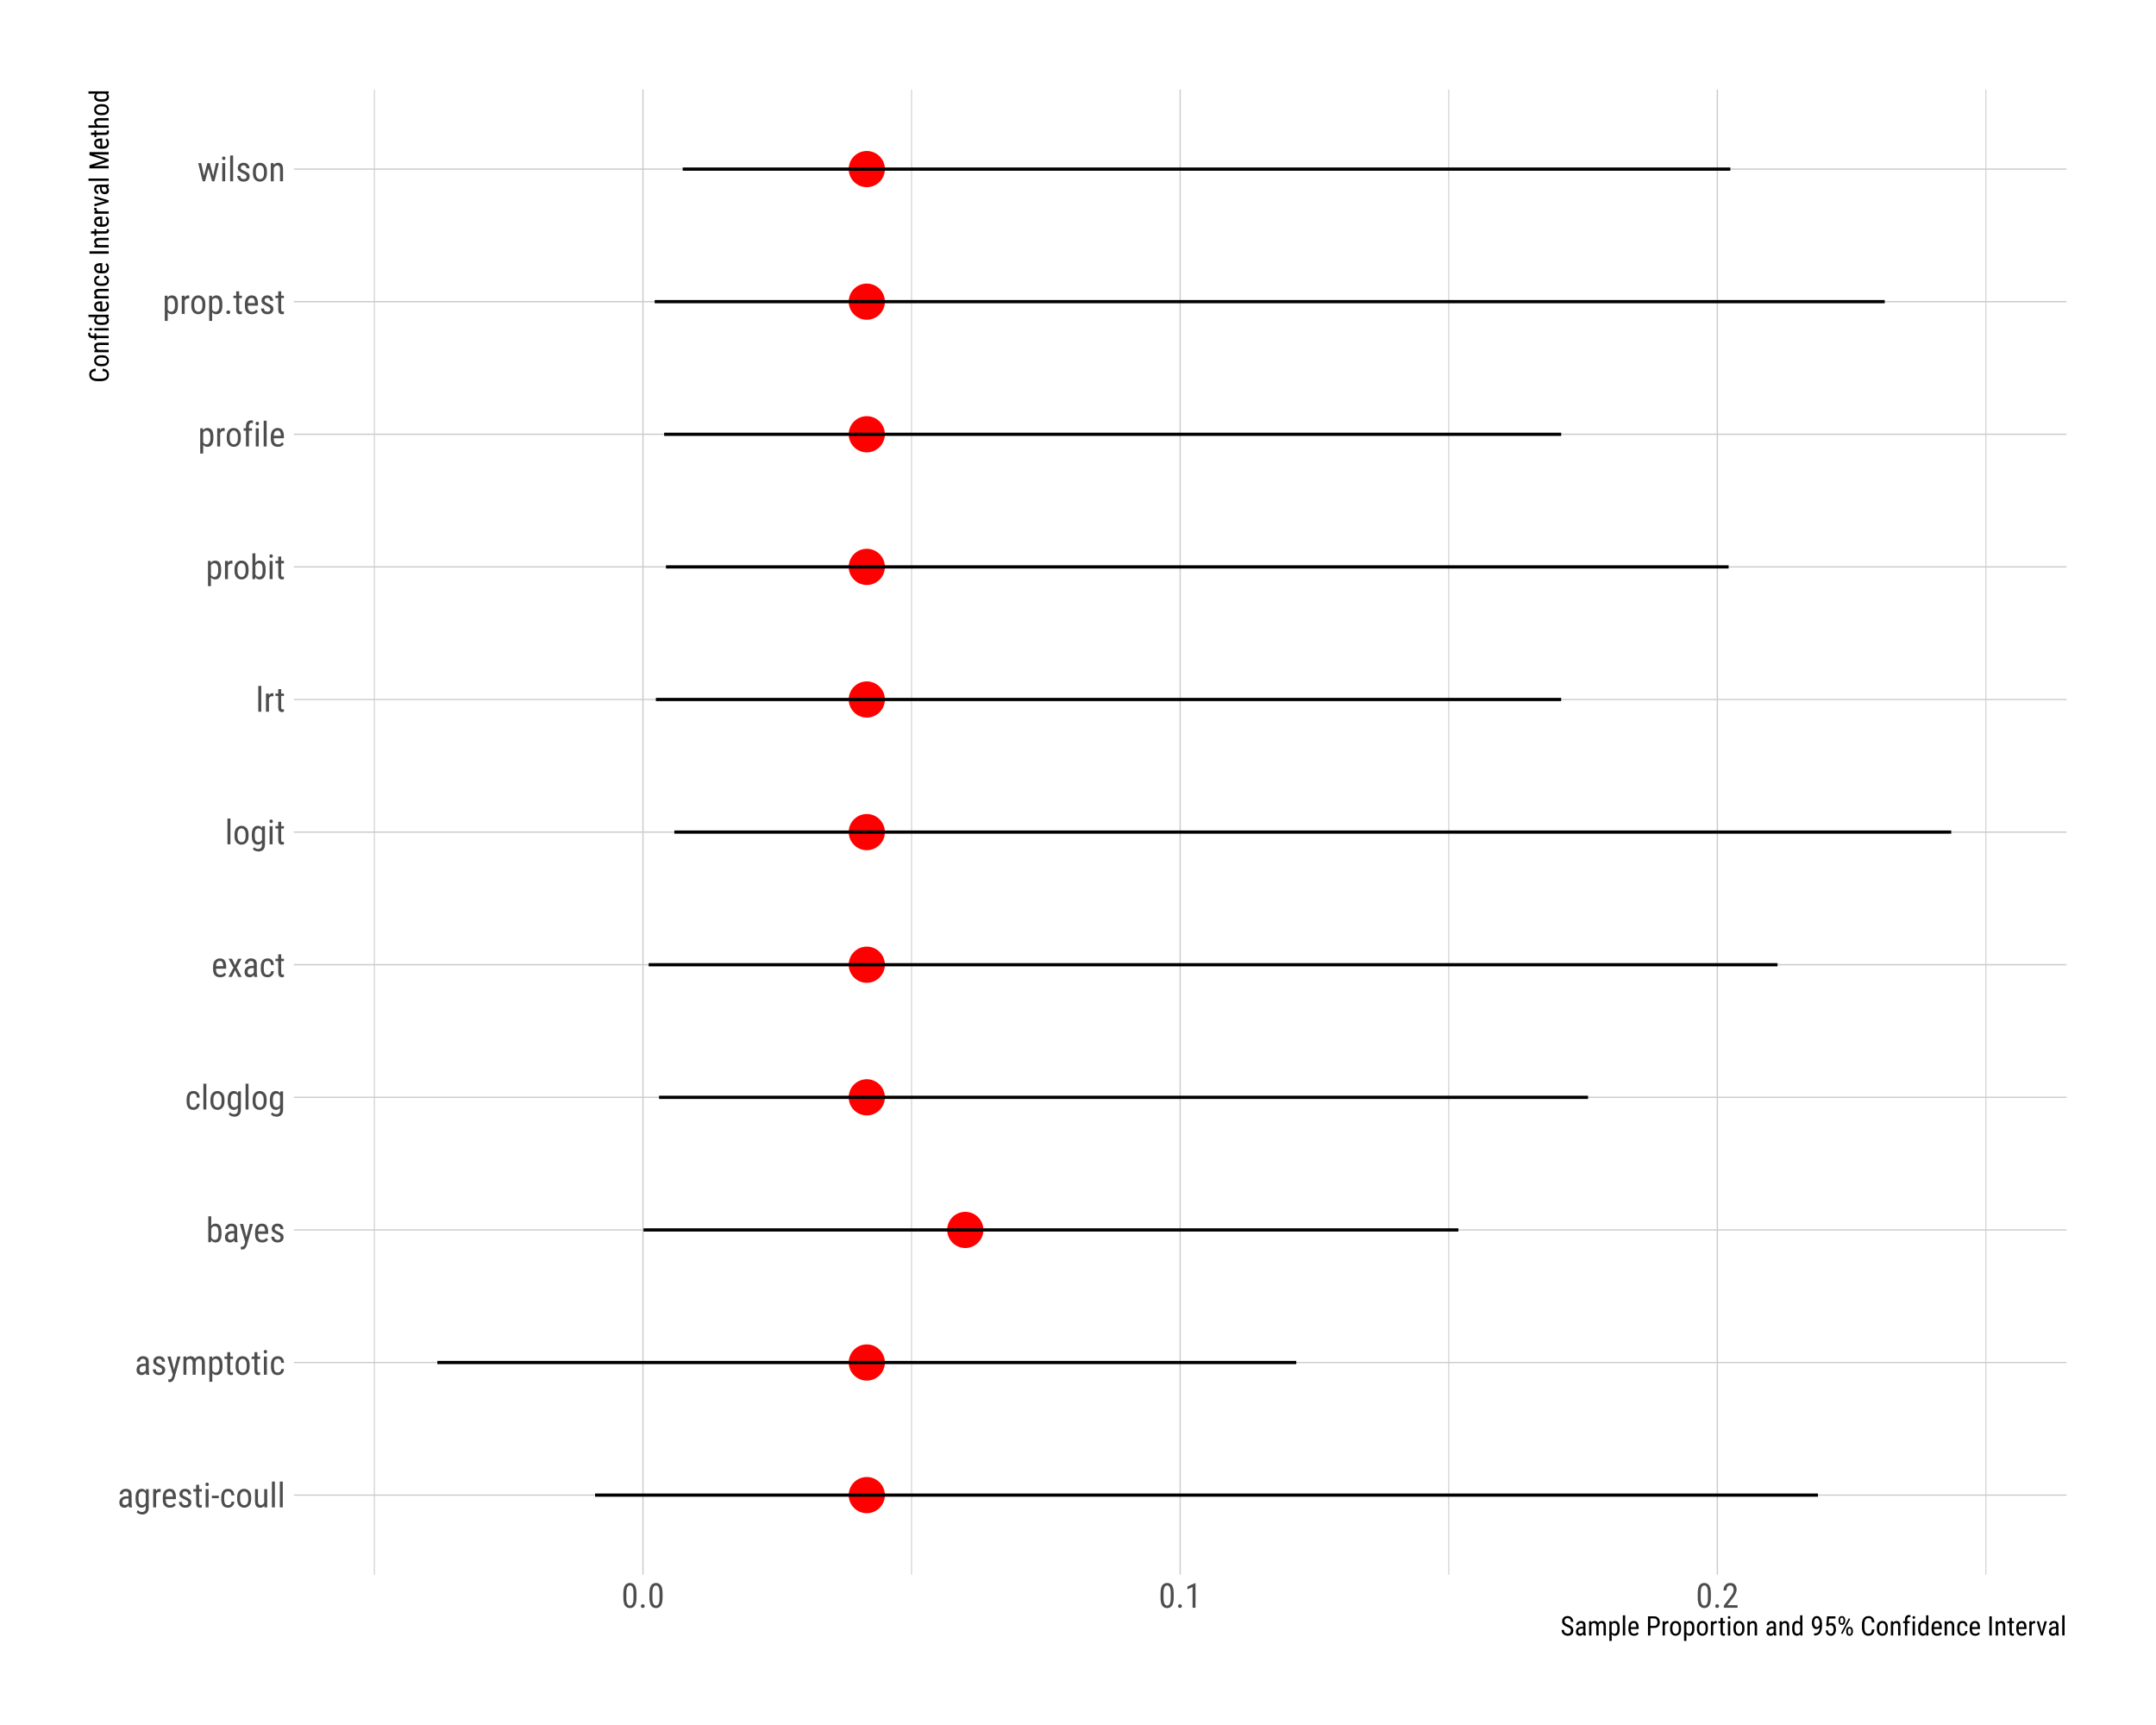
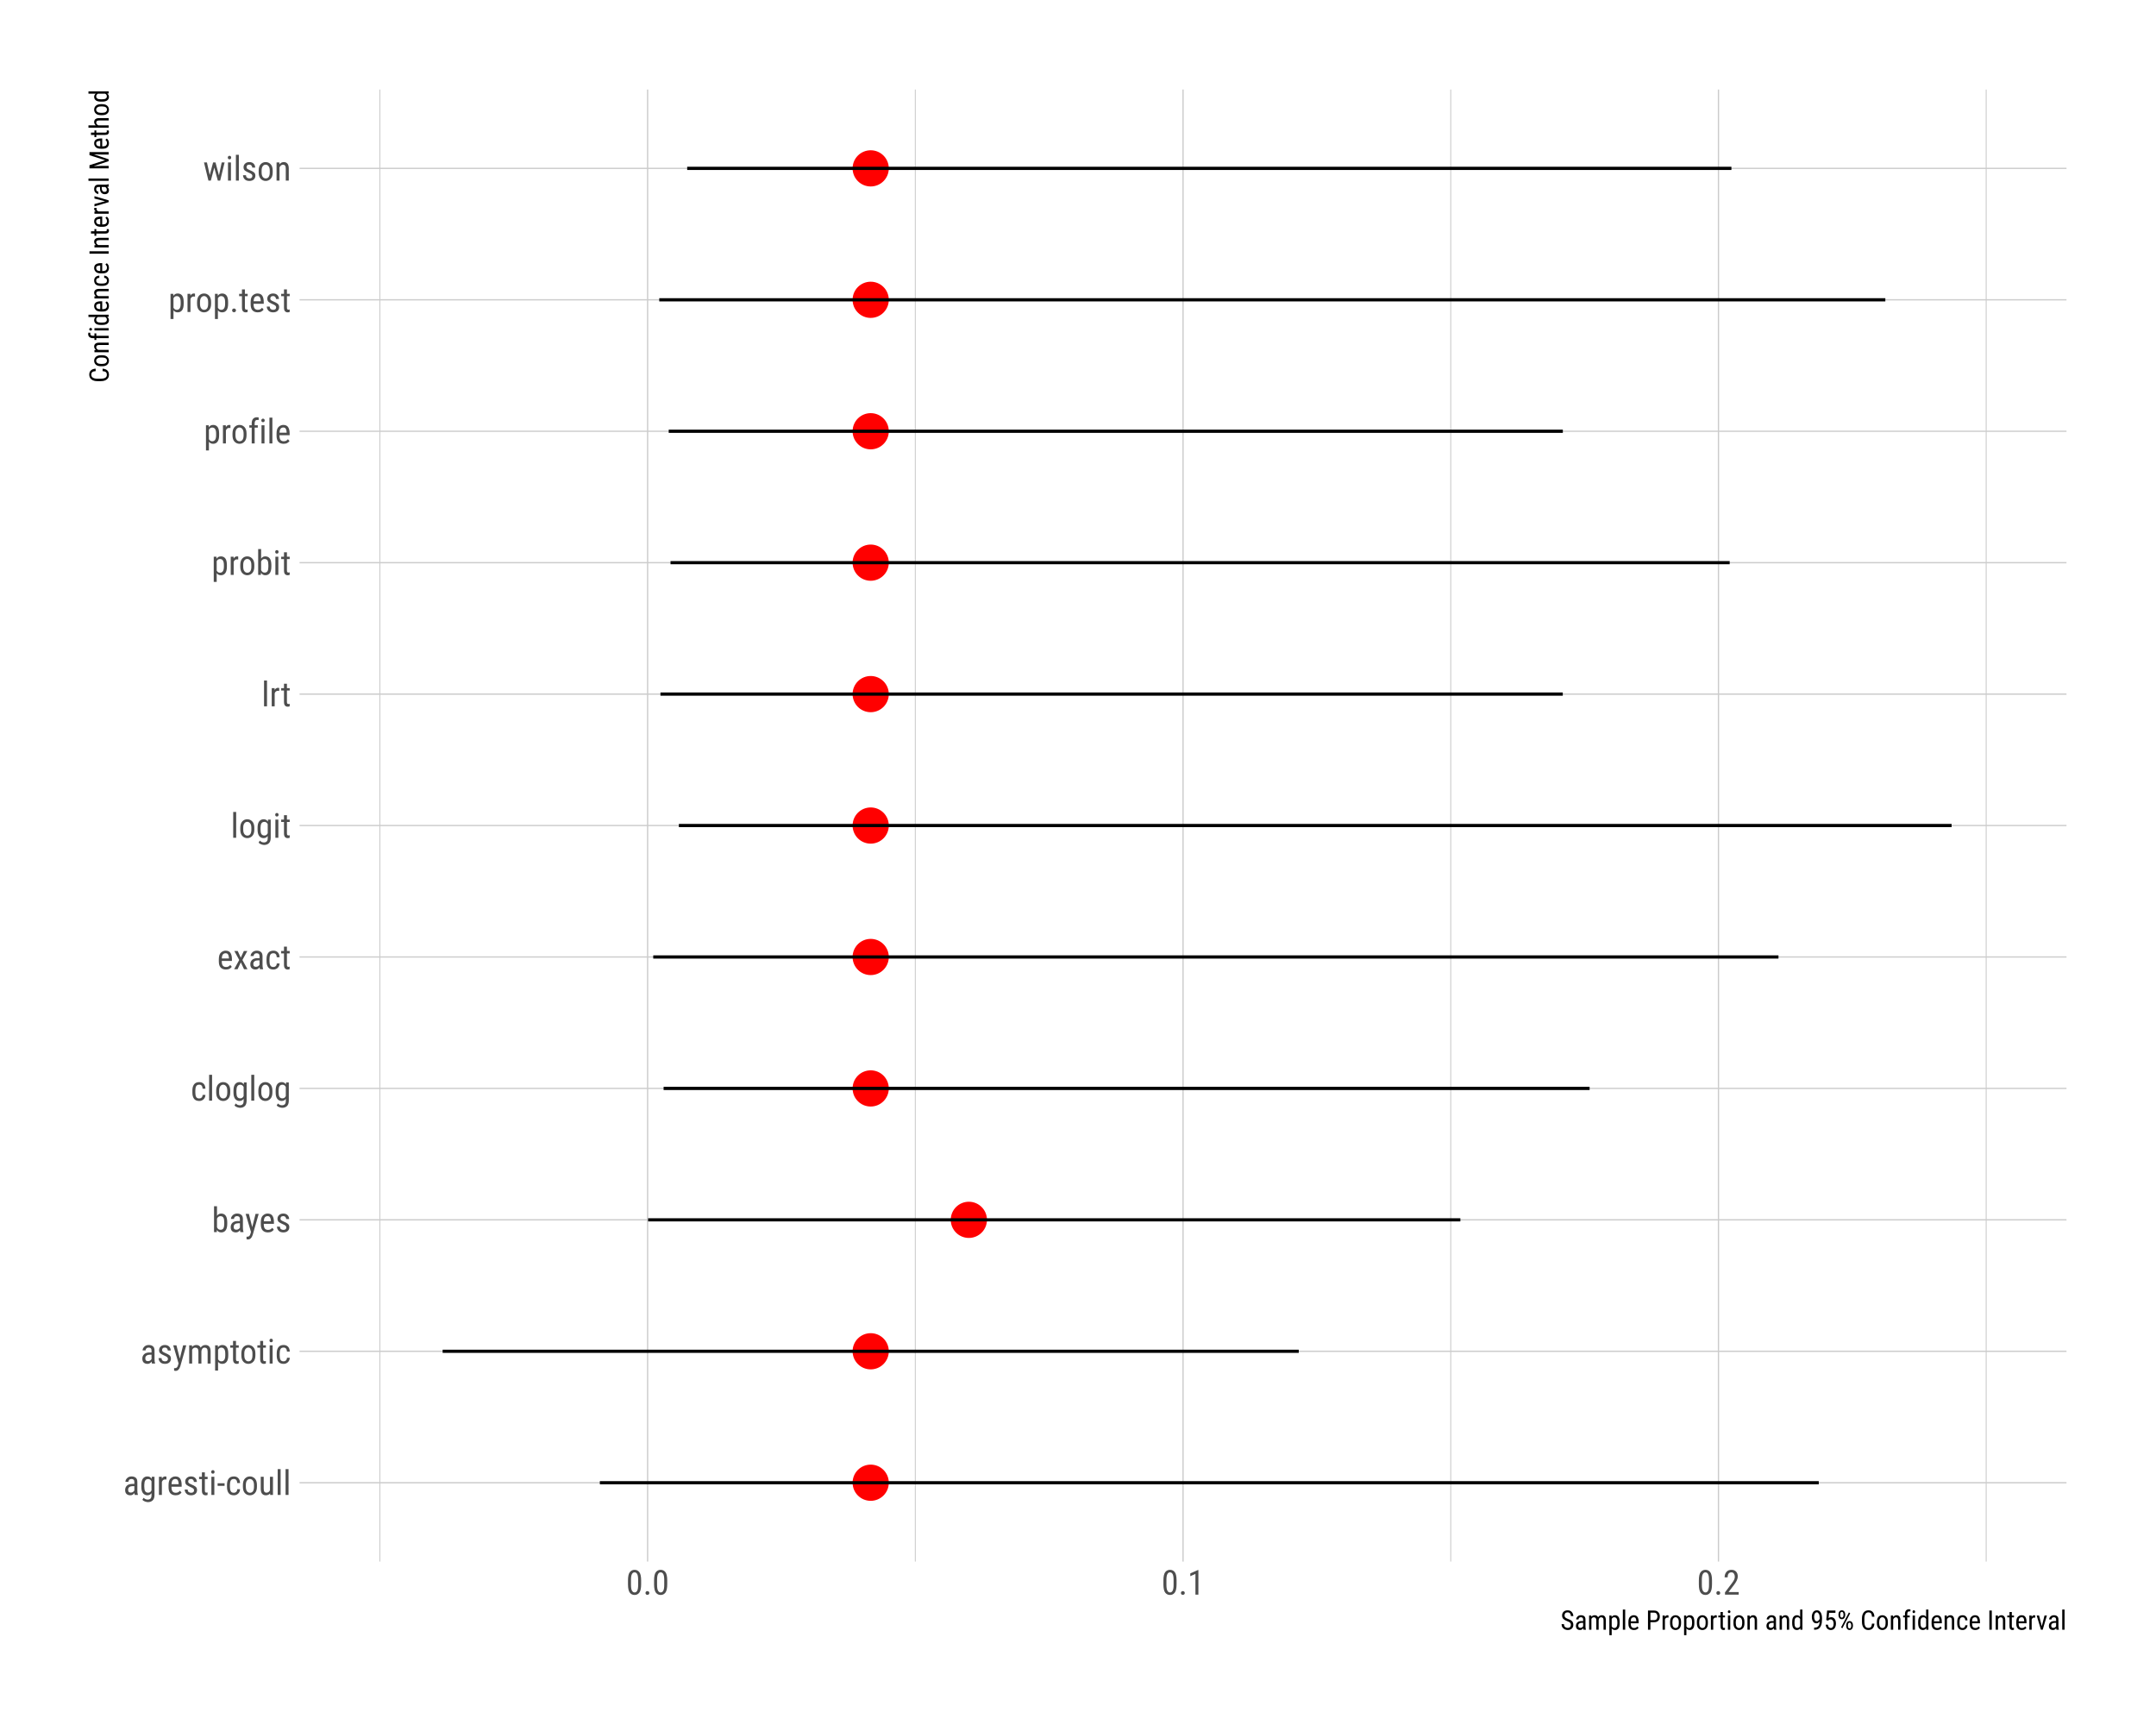
<svg xmlns="http://www.w3.org/2000/svg" class="svglite" width="720.00pt" height="576.00pt" viewBox="0 0 720.00 576.00">
  <defs>
    <style type="text/css">
    .svglite line, .svglite polyline, .svglite polygon, .svglite path, .svglite rect, .svglite circle {
      fill: none;
      stroke: #000000;
      stroke-linecap: round;
      stroke-linejoin: round;
      stroke-miterlimit: 10.00;
+     }
+     .svglite text {
+       white-space: pre;
    }
  </style>
  </defs>
  <rect width="100%" height="100%" style="stroke: none; fill: #FFFFFF;" />
  <defs>
    <clipPath id="cpMC4wMHw3MjAuMDB8MC4wMHw1NzYuMDA=">
      <rect x="0.00" y="0.00" width="720.00" height="576.00" />
    </clipPath>
  </defs>
  <g clip-path="url(#cpMC4wMHw3MjAuMDB8MC4wMHw1NzYuMDA=)">
</g>
  <defs>
-     <clipPath id="cpOTguMTJ8NjkwLjExfDI5Ljg5fDUyNS44MQ==">
-       <rect x="98.12" y="29.89" width="591.99" height="495.92" />
+     <clipPath id="cpMTAwLjA0fDY5MC4xMXwyOS44OXw1MjEuNDM=">
+       <rect x="100.04" y="29.89" width="590.07" height="491.55" />
    </clipPath>
  </defs>
-   <g clip-path="url(#cpOTguMTJ8NjkwLjExfDI5Ljg5fDUyNS44MQ==)">
-     <polyline points="125.03,525.81 125.03,29.89 " style="stroke-width: 0.32; stroke: #CCCCCC; stroke-linecap: butt;" />
-     <polyline points="304.42,525.81 304.42,29.89 " style="stroke-width: 0.32; stroke: #CCCCCC; stroke-linecap: butt;" />
-     <polyline points="483.81,525.81 483.81,29.89 " style="stroke-width: 0.32; stroke: #CCCCCC; stroke-linecap: butt;" />
-     <polyline points="663.20,525.81 663.20,29.89 " style="stroke-width: 0.32; stroke: #CCCCCC; stroke-linecap: butt;" />
-     <polyline points="98.12,499.24 690.11,499.24 " style="stroke-width: 0.43; stroke: #CCCCCC; stroke-linecap: butt;" />
-     <polyline points="98.12,454.96 690.11,454.96 " style="stroke-width: 0.43; stroke: #CCCCCC; stroke-linecap: butt;" />
-     <polyline points="98.12,410.69 690.11,410.69 " style="stroke-width: 0.43; stroke: #CCCCCC; stroke-linecap: butt;" />
-     <polyline points="98.12,366.41 690.11,366.41 " style="stroke-width: 0.43; stroke: #CCCCCC; stroke-linecap: butt;" />
-     <polyline points="98.12,322.13 690.11,322.13 " style="stroke-width: 0.43; stroke: #CCCCCC; stroke-linecap: butt;" />
-     <polyline points="98.12,277.85 690.11,277.85 " style="stroke-width: 0.43; stroke: #CCCCCC; stroke-linecap: butt;" />
-     <polyline points="98.12,233.57 690.11,233.57 " style="stroke-width: 0.43; stroke: #CCCCCC; stroke-linecap: butt;" />
-     <polyline points="98.12,189.29 690.11,189.29 " style="stroke-width: 0.43; stroke: #CCCCCC; stroke-linecap: butt;" />
-     <polyline points="98.12,145.01 690.11,145.01 " style="stroke-width: 0.43; stroke: #CCCCCC; stroke-linecap: butt;" />
-     <polyline points="98.12,100.73 690.11,100.73 " style="stroke-width: 0.43; stroke: #CCCCCC; stroke-linecap: butt;" />
-     <polyline points="98.12,56.46 690.11,56.46 " style="stroke-width: 0.43; stroke: #CCCCCC; stroke-linecap: butt;" />
-     <polyline points="214.72,525.81 214.72,29.89 " style="stroke-width: 0.43; stroke: #CCCCCC; stroke-linecap: butt;" />
-     <polyline points="394.12,525.81 394.12,29.89 " style="stroke-width: 0.43; stroke: #CCCCCC; stroke-linecap: butt;" />
-     <polyline points="573.51,525.81 573.51,29.89 " style="stroke-width: 0.43; stroke: #CCCCCC; stroke-linecap: butt;" />
-     <circle cx="289.47" cy="499.24" r="5.69" style="stroke-width: 0.71; stroke: #FF0000; fill: #FF0000;" />
-     <circle cx="289.47" cy="454.96" r="5.69" style="stroke-width: 0.71; stroke: #FF0000; fill: #FF0000;" />
-     <circle cx="322.36" cy="410.69" r="5.69" style="stroke-width: 0.71; stroke: #FF0000; fill: #FF0000;" />
-     <circle cx="289.47" cy="366.41" r="5.69" style="stroke-width: 0.71; stroke: #FF0000; fill: #FF0000;" />
-     <circle cx="289.47" cy="322.13" r="5.69" style="stroke-width: 0.71; stroke: #FF0000; fill: #FF0000;" />
-     <circle cx="289.47" cy="277.85" r="5.69" style="stroke-width: 0.71; stroke: #FF0000; fill: #FF0000;" />
-     <circle cx="289.47" cy="189.29" r="5.69" style="stroke-width: 0.71; stroke: #FF0000; fill: #FF0000;" />
-     <circle cx="289.47" cy="145.01" r="5.69" style="stroke-width: 0.71; stroke: #FF0000; fill: #FF0000;" />
-     <circle cx="289.47" cy="233.57" r="5.69" style="stroke-width: 0.71; stroke: #FF0000; fill: #FF0000;" />
-     <circle cx="289.47" cy="100.73" r="5.69" style="stroke-width: 0.71; stroke: #FF0000; fill: #FF0000;" />
-     <circle cx="289.47" cy="56.46" r="5.69" style="stroke-width: 0.71; stroke: #FF0000; fill: #FF0000;" />
-     <polyline points="607.11,499.24 607.11,499.24 " style="stroke-width: 1.07; stroke-linecap: butt;" />
-     <polyline points="607.11,499.24 198.72,499.24 " style="stroke-width: 1.07; stroke-linecap: butt;" />
-     <polyline points="198.72,499.24 198.72,499.24 " style="stroke-width: 1.07; stroke-linecap: butt;" />
-     <polyline points="432.89,454.96 432.89,454.96 " style="stroke-width: 1.07; stroke-linecap: butt;" />
-     <polyline points="432.89,454.96 146.05,454.96 " style="stroke-width: 1.07; stroke-linecap: butt;" />
-     <polyline points="146.05,454.96 146.05,454.96 " style="stroke-width: 1.07; stroke-linecap: butt;" />
-     <polyline points="487.03,410.69 487.03,410.69 " style="stroke-width: 1.07; stroke-linecap: butt;" />
-     <polyline points="487.03,410.69 214.89,410.69 " style="stroke-width: 1.07; stroke-linecap: butt;" />
-     <polyline points="214.89,410.69 214.89,410.69 " style="stroke-width: 1.07; stroke-linecap: butt;" />
-     <polyline points="530.33,366.41 530.33,366.41 " style="stroke-width: 1.07; stroke-linecap: butt;" />
-     <polyline points="530.33,366.41 220.09,366.41 " style="stroke-width: 1.07; stroke-linecap: butt;" />
-     <polyline points="220.09,366.41 220.09,366.41 " style="stroke-width: 1.07; stroke-linecap: butt;" />
-     <polyline points="593.60,322.13 593.60,322.13 " style="stroke-width: 1.07; stroke-linecap: butt;" />
-     <polyline points="593.60,322.13 216.62,322.13 " style="stroke-width: 1.07; stroke-linecap: butt;" />
-     <polyline points="216.62,322.13 216.62,322.13 " style="stroke-width: 1.07; stroke-linecap: butt;" />
-     <polyline points="651.61,277.85 651.61,277.85 " style="stroke-width: 1.07; stroke-linecap: butt;" />
-     <polyline points="651.61,277.85 225.20,277.85 " style="stroke-width: 1.07; stroke-linecap: butt;" />
-     <polyline points="225.20,277.85 225.20,277.85 " style="stroke-width: 1.07; stroke-linecap: butt;" />
-     <polyline points="577.27,189.29 577.27,189.29 " style="stroke-width: 1.07; stroke-linecap: butt;" />
-     <polyline points="577.27,189.29 222.40,189.29 " style="stroke-width: 1.07; stroke-linecap: butt;" />
-     <polyline points="222.40,189.29 222.40,189.29 " style="stroke-width: 1.07; stroke-linecap: butt;" />
-     <polyline points="521.36,145.01 521.36,145.01 " style="stroke-width: 1.07; stroke-linecap: butt;" />
-     <polyline points="521.36,145.01 221.79,145.01 " style="stroke-width: 1.07; stroke-linecap: butt;" />
-     <polyline points="221.79,145.01 221.79,145.01 " style="stroke-width: 1.07; stroke-linecap: butt;" />
-     <polyline points="521.35,233.57 521.35,233.57 " style="stroke-width: 1.07; stroke-linecap: butt;" />
-     <polyline points="521.35,233.57 219.03,233.57 " style="stroke-width: 1.07; stroke-linecap: butt;" />
-     <polyline points="219.03,233.57 219.03,233.57 " style="stroke-width: 1.07; stroke-linecap: butt;" />
-     <polyline points="629.41,100.73 629.41,100.73 " style="stroke-width: 1.07; stroke-linecap: butt;" />
-     <polyline points="629.41,100.73 218.63,100.73 " style="stroke-width: 1.07; stroke-linecap: butt;" />
-     <polyline points="218.63,100.73 218.63,100.73 " style="stroke-width: 1.07; stroke-linecap: butt;" />
-     <polyline points="577.85,56.46 577.85,56.46 " style="stroke-width: 1.07; stroke-linecap: butt;" />
-     <polyline points="577.85,56.46 227.99,56.46 " style="stroke-width: 1.07; stroke-linecap: butt;" />
-     <polyline points="227.99,56.46 227.99,56.46 " style="stroke-width: 1.07; stroke-linecap: butt;" />
+   <g clip-path="url(#cpMTAwLjA0fDY5MC4xMXwyOS44OXw1MjEuNDM=)">
+     <polyline points="126.86,521.43 126.86,29.89 " style="stroke-width: 0.32; stroke: #CCCCCC; stroke-linecap: butt;" />
+     <polyline points="305.67,521.43 305.67,29.89 " style="stroke-width: 0.32; stroke: #CCCCCC; stroke-linecap: butt;" />
+     <polyline points="484.48,521.43 484.48,29.89 " style="stroke-width: 0.32; stroke: #CCCCCC; stroke-linecap: butt;" />
+     <polyline points="663.29,521.43 663.29,29.89 " style="stroke-width: 0.32; stroke: #CCCCCC; stroke-linecap: butt;" />
+     <polyline points="100.04,495.10 690.11,495.10 " style="stroke-width: 0.43; stroke: #CCCCCC; stroke-linecap: butt;" />
+     <polyline points="100.04,451.21 690.11,451.21 " style="stroke-width: 0.43; stroke: #CCCCCC; stroke-linecap: butt;" />
+     <polyline points="100.04,407.32 690.11,407.32 " style="stroke-width: 0.43; stroke: #CCCCCC; stroke-linecap: butt;" />
+     <polyline points="100.04,363.44 690.11,363.44 " style="stroke-width: 0.43; stroke: #CCCCCC; stroke-linecap: butt;" />
+     <polyline points="100.04,319.55 690.11,319.55 " style="stroke-width: 0.43; stroke: #CCCCCC; stroke-linecap: butt;" />
+     <polyline points="100.04,275.66 690.11,275.66 " style="stroke-width: 0.43; stroke: #CCCCCC; stroke-linecap: butt;" />
+     <polyline points="100.04,231.77 690.11,231.77 " style="stroke-width: 0.43; stroke: #CCCCCC; stroke-linecap: butt;" />
+     <polyline points="100.04,187.88 690.11,187.88 " style="stroke-width: 0.43; stroke: #CCCCCC; stroke-linecap: butt;" />
+     <polyline points="100.04,144.00 690.11,144.00 " style="stroke-width: 0.43; stroke: #CCCCCC; stroke-linecap: butt;" />
+     <polyline points="100.04,100.11 690.11,100.11 " style="stroke-width: 0.43; stroke: #CCCCCC; stroke-linecap: butt;" />
+     <polyline points="100.04,56.22 690.11,56.22 " style="stroke-width: 0.43; stroke: #CCCCCC; stroke-linecap: butt;" />
+     <polyline points="216.27,521.43 216.27,29.89 " style="stroke-width: 0.43; stroke: #CCCCCC; stroke-linecap: butt;" />
+     <polyline points="395.08,521.43 395.08,29.89 " style="stroke-width: 0.43; stroke: #CCCCCC; stroke-linecap: butt;" />
+     <polyline points="573.89,521.43 573.89,29.89 " style="stroke-width: 0.43; stroke: #CCCCCC; stroke-linecap: butt;" />
+     <circle cx="290.77" cy="495.10" r="5.69" style="stroke-width: 0.71; stroke: #FF0000; fill: #FF0000;" />
+     <circle cx="290.77" cy="451.21" r="5.69" style="stroke-width: 0.71; stroke: #FF0000; fill: #FF0000;" />
+     <circle cx="323.55" cy="407.32" r="5.69" style="stroke-width: 0.71; stroke: #FF0000; fill: #FF0000;" />
+     <circle cx="290.77" cy="363.44" r="5.69" style="stroke-width: 0.71; stroke: #FF0000; fill: #FF0000;" />
+     <circle cx="290.77" cy="319.55" r="5.69" style="stroke-width: 0.71; stroke: #FF0000; fill: #FF0000;" />
+     <circle cx="290.77" cy="275.66" r="5.69" style="stroke-width: 0.71; stroke: #FF0000; fill: #FF0000;" />
+     <circle cx="290.77" cy="187.88" r="5.69" style="stroke-width: 0.71; stroke: #FF0000; fill: #FF0000;" />
+     <circle cx="290.77" cy="144.00" r="5.69" style="stroke-width: 0.71; stroke: #FF0000; fill: #FF0000;" />
+     <circle cx="290.77" cy="231.77" r="5.69" style="stroke-width: 0.71; stroke: #FF0000; fill: #FF0000;" />
+     <circle cx="290.77" cy="100.11" r="5.69" style="stroke-width: 0.71; stroke: #FF0000; fill: #FF0000;" />
+     <circle cx="290.77" cy="56.22" r="5.69" style="stroke-width: 0.71; stroke: #FF0000; fill: #FF0000;" />
+     <polyline points="607.38,495.10 607.38,495.10 " style="stroke-width: 1.07; stroke-linecap: butt;" />
+     <polyline points="607.38,495.10 200.32,495.10 " style="stroke-width: 1.07; stroke-linecap: butt;" />
+     <polyline points="200.32,495.10 200.32,495.10 " style="stroke-width: 1.07; stroke-linecap: butt;" />
+     <polyline points="433.72,451.21 433.72,451.21 " style="stroke-width: 1.07; stroke-linecap: butt;" />
+     <polyline points="433.72,451.21 147.82,451.21 " style="stroke-width: 1.07; stroke-linecap: butt;" />
+     <polyline points="147.82,451.21 147.82,451.21 " style="stroke-width: 1.07; stroke-linecap: butt;" />
+     <polyline points="487.69,407.32 487.69,407.32 " style="stroke-width: 1.07; stroke-linecap: butt;" />
+     <polyline points="487.69,407.32 216.43,407.32 " style="stroke-width: 1.07; stroke-linecap: butt;" />
+     <polyline points="216.43,407.32 216.43,407.32 " style="stroke-width: 1.07; stroke-linecap: butt;" />
+     <polyline points="530.85,363.44 530.85,363.44 " style="stroke-width: 1.07; stroke-linecap: butt;" />
+     <polyline points="530.85,363.44 221.61,363.44 " style="stroke-width: 1.07; stroke-linecap: butt;" />
+     <polyline points="221.61,363.44 221.61,363.44 " style="stroke-width: 1.07; stroke-linecap: butt;" />
+     <polyline points="593.92,319.55 593.92,319.55 " style="stroke-width: 1.07; stroke-linecap: butt;" />
+     <polyline points="593.92,319.55 218.15,319.55 " style="stroke-width: 1.07; stroke-linecap: butt;" />
+     <polyline points="218.15,319.55 218.15,319.55 " style="stroke-width: 1.07; stroke-linecap: butt;" />
+     <polyline points="651.74,275.66 651.74,275.66 " style="stroke-width: 1.07; stroke-linecap: butt;" />
+     <polyline points="651.74,275.66 226.71,275.66 " style="stroke-width: 1.07; stroke-linecap: butt;" />
+     <polyline points="226.71,275.66 226.71,275.66 " style="stroke-width: 1.07; stroke-linecap: butt;" />
+     <polyline points="577.63,187.88 577.63,187.88 " style="stroke-width: 1.07; stroke-linecap: butt;" />
+     <polyline points="577.63,187.88 223.92,187.88 " style="stroke-width: 1.07; stroke-linecap: butt;" />
+     <polyline points="223.92,187.88 223.92,187.88 " style="stroke-width: 1.07; stroke-linecap: butt;" />
+     <polyline points="521.91,144.00 521.91,144.00 " style="stroke-width: 1.07; stroke-linecap: butt;" />
+     <polyline points="521.91,144.00 223.32,144.00 " style="stroke-width: 1.07; stroke-linecap: butt;" />
+     <polyline points="223.32,144.00 223.32,144.00 " style="stroke-width: 1.07; stroke-linecap: butt;" />
+     <polyline points="521.89,231.77 521.89,231.77 " style="stroke-width: 1.07; stroke-linecap: butt;" />
+     <polyline points="521.89,231.77 220.56,231.77 " style="stroke-width: 1.07; stroke-linecap: butt;" />
+     <polyline points="220.56,231.77 220.56,231.77 " style="stroke-width: 1.07; stroke-linecap: butt;" />
+     <polyline points="629.61,100.11 629.61,100.11 " style="stroke-width: 1.07; stroke-linecap: butt;" />
+     <polyline points="629.61,100.11 220.16,100.11 " style="stroke-width: 1.07; stroke-linecap: butt;" />
+     <polyline points="220.16,100.11 220.16,100.11 " style="stroke-width: 1.07; stroke-linecap: butt;" />
+     <polyline points="578.21,56.22 578.21,56.22 " style="stroke-width: 1.07; stroke-linecap: butt;" />
+     <polyline points="578.21,56.22 229.49,56.22 " style="stroke-width: 1.07; stroke-linecap: butt;" />
+     <polyline points="229.49,56.22 229.49,56.22 " style="stroke-width: 1.07; stroke-linecap: butt;" />
  </g>
  <g clip-path="url(#cpMC4wMHw3MjAuMDB8MC4wMHw1NzYuMDA=)">
-     <text x="95.26" y="503.33" text-anchor="end" style="font-size: 11.50px; fill: #4D4D4D; font-family: Roboto Condensed;" textLength="56.10px" lengthAdjust="spacingAndGlyphs">agresti-coull</text>
-     <text x="95.26" y="459.05" text-anchor="end" style="font-size: 11.50px; fill: #4D4D4D; font-family: Roboto Condensed;" textLength="50.39px" lengthAdjust="spacingAndGlyphs">asymptotic</text>
-     <text x="95.26" y="414.77" text-anchor="end" style="font-size: 11.50px; fill: #4D4D4D; font-family: Roboto Condensed;" textLength="26.60px" lengthAdjust="spacingAndGlyphs">bayes</text>
-     <text x="95.26" y="370.49" text-anchor="end" style="font-size: 11.50px; fill: #4D4D4D; font-family: Roboto Condensed;" textLength="33.47px" lengthAdjust="spacingAndGlyphs">cloglog</text>
-     <text x="95.26" y="326.21" text-anchor="end" style="font-size: 11.50px; fill: #4D4D4D; font-family: Roboto Condensed;" textLength="24.65px" lengthAdjust="spacingAndGlyphs">exact</text>
-     <text x="95.26" y="281.94" text-anchor="end" style="font-size: 11.50px; fill: #4D4D4D; font-family: Roboto Condensed;" textLength="20.11px" lengthAdjust="spacingAndGlyphs">logit</text>
-     <text x="95.26" y="237.66" text-anchor="end" style="font-size: 11.50px; fill: #4D4D4D; font-family: Roboto Condensed;" textLength="9.53px" lengthAdjust="spacingAndGlyphs">lrt</text>
-     <text x="95.26" y="193.38" text-anchor="end" style="font-size: 11.50px; fill: #4D4D4D; font-family: Roboto Condensed;" textLength="26.65px" lengthAdjust="spacingAndGlyphs">probit</text>
-     <text x="95.26" y="149.10" text-anchor="end" style="font-size: 11.50px; fill: #4D4D4D; font-family: Roboto Condensed;" textLength="29.24px" lengthAdjust="spacingAndGlyphs">profile</text>
-     <text x="95.26" y="104.82" text-anchor="end" style="font-size: 11.50px; fill: #4D4D4D; font-family: Roboto Condensed;" textLength="41.07px" lengthAdjust="spacingAndGlyphs">prop.test</text>
-     <text x="95.26" y="60.54" text-anchor="end" style="font-size: 11.50px; fill: #4D4D4D; font-family: Roboto Condensed;" textLength="29.33px" lengthAdjust="spacingAndGlyphs">wilson</text>
-     <text x="214.72" y="536.85" text-anchor="middle" style="font-size: 11.50px; fill: #4D4D4D; font-family: Roboto Condensed;" textLength="14.37px" lengthAdjust="spacingAndGlyphs">0.0</text>
-     <text x="394.12" y="536.85" text-anchor="middle" style="font-size: 11.50px; fill: #4D4D4D; font-family: Roboto Condensed;" textLength="14.37px" lengthAdjust="spacingAndGlyphs">0.1</text>
-     <text x="573.51" y="536.85" text-anchor="middle" style="font-size: 11.50px; fill: #4D4D4D; font-family: Roboto Condensed;" textLength="14.37px" lengthAdjust="spacingAndGlyphs">0.2</text>
-     <text x="690.11" y="546.11" text-anchor="end" style="font-size: 9.00px; font-family: Roboto Condensed;" textLength="168.70px" lengthAdjust="spacingAndGlyphs">Sample Proportion and 95% Confidence Interval</text>
-     <text transform="translate(36.29,29.89) rotate(-90)" text-anchor="end" style="font-size: 9.00px; font-family: Roboto Condensed;" textLength="97.83px" lengthAdjust="spacingAndGlyphs">Confidence Interval Method</text>
+     <text x="97.18" y="499.19" text-anchor="end" style="font-size: 11.50px;fill: #4D4D4D; font-family: &quot;Roboto Condensed&quot;;" textLength="56.10px" lengthAdjust="spacingAndGlyphs">agresti-coull</text>
+     <text x="97.18" y="455.30" text-anchor="end" style="font-size: 11.50px;fill: #4D4D4D; font-family: &quot;Roboto Condensed&quot;;" textLength="50.39px" lengthAdjust="spacingAndGlyphs">asymptotic</text>
+     <text x="97.18" y="411.41" text-anchor="end" style="font-size: 11.50px;fill: #4D4D4D; font-family: &quot;Roboto Condensed&quot;;" textLength="26.60px" lengthAdjust="spacingAndGlyphs">bayes</text>
+     <text x="97.18" y="367.52" text-anchor="end" style="font-size: 11.50px;fill: #4D4D4D; font-family: &quot;Roboto Condensed&quot;;" textLength="33.47px" lengthAdjust="spacingAndGlyphs">cloglog</text>
+     <text x="97.18" y="323.63" text-anchor="end" style="font-size: 11.50px;fill: #4D4D4D; font-family: &quot;Roboto Condensed&quot;;" textLength="24.65px" lengthAdjust="spacingAndGlyphs">exact</text>
+     <text x="97.18" y="279.75" text-anchor="end" style="font-size: 11.50px;fill: #4D4D4D; font-family: &quot;Roboto Condensed&quot;;" textLength="20.11px" lengthAdjust="spacingAndGlyphs">logit</text>
+     <text x="97.18" y="235.86" text-anchor="end" style="font-size: 11.50px;fill: #4D4D4D; font-family: &quot;Roboto Condensed&quot;;" textLength="9.53px" lengthAdjust="spacingAndGlyphs">lrt</text>
+     <text x="97.18" y="191.97" text-anchor="end" style="font-size: 11.50px;fill: #4D4D4D; font-family: &quot;Roboto Condensed&quot;;" textLength="26.65px" lengthAdjust="spacingAndGlyphs">probit</text>
+     <text x="97.18" y="148.08" text-anchor="end" style="font-size: 11.50px;fill: #4D4D4D; font-family: &quot;Roboto Condensed&quot;;" textLength="29.24px" lengthAdjust="spacingAndGlyphs">profile</text>
+     <text x="97.18" y="104.19" text-anchor="end" style="font-size: 11.50px;fill: #4D4D4D; font-family: &quot;Roboto Condensed&quot;;" textLength="41.07px" lengthAdjust="spacingAndGlyphs">prop.test</text>
+     <text x="97.18" y="60.31" text-anchor="end" style="font-size: 11.50px;fill: #4D4D4D; font-family: &quot;Roboto Condensed&quot;;" textLength="29.33px" lengthAdjust="spacingAndGlyphs">wilson</text>
+     <text x="216.27" y="532.47" text-anchor="middle" style="font-size: 11.50px;fill: #4D4D4D; font-family: &quot;Roboto Condensed&quot;;" textLength="14.37px" lengthAdjust="spacingAndGlyphs">0.0</text>
+     <text x="395.08" y="532.47" text-anchor="middle" style="font-size: 11.50px;fill: #4D4D4D; font-family: &quot;Roboto Condensed&quot;;" textLength="14.37px" lengthAdjust="spacingAndGlyphs">0.1</text>
+     <text x="573.89" y="532.47" text-anchor="middle" style="font-size: 11.50px;fill: #4D4D4D; font-family: &quot;Roboto Condensed&quot;;" textLength="14.37px" lengthAdjust="spacingAndGlyphs">0.2</text>
+     <text x="690.11" y="544.19" text-anchor="end" style="font-size: 9.00px; font-family: &quot;Roboto Condensed&quot;;" textLength="168.70px" lengthAdjust="spacingAndGlyphs">Sample Proportion and 95% Confidence Interval</text>
+     <text transform="translate(36.29,29.89) rotate(-90)" text-anchor="end" style="font-size: 9.00px; font-family: &quot;Roboto Condensed&quot;;" textLength="97.83px" lengthAdjust="spacingAndGlyphs">Confidence Interval Method</text>
  </g>
</svg>
